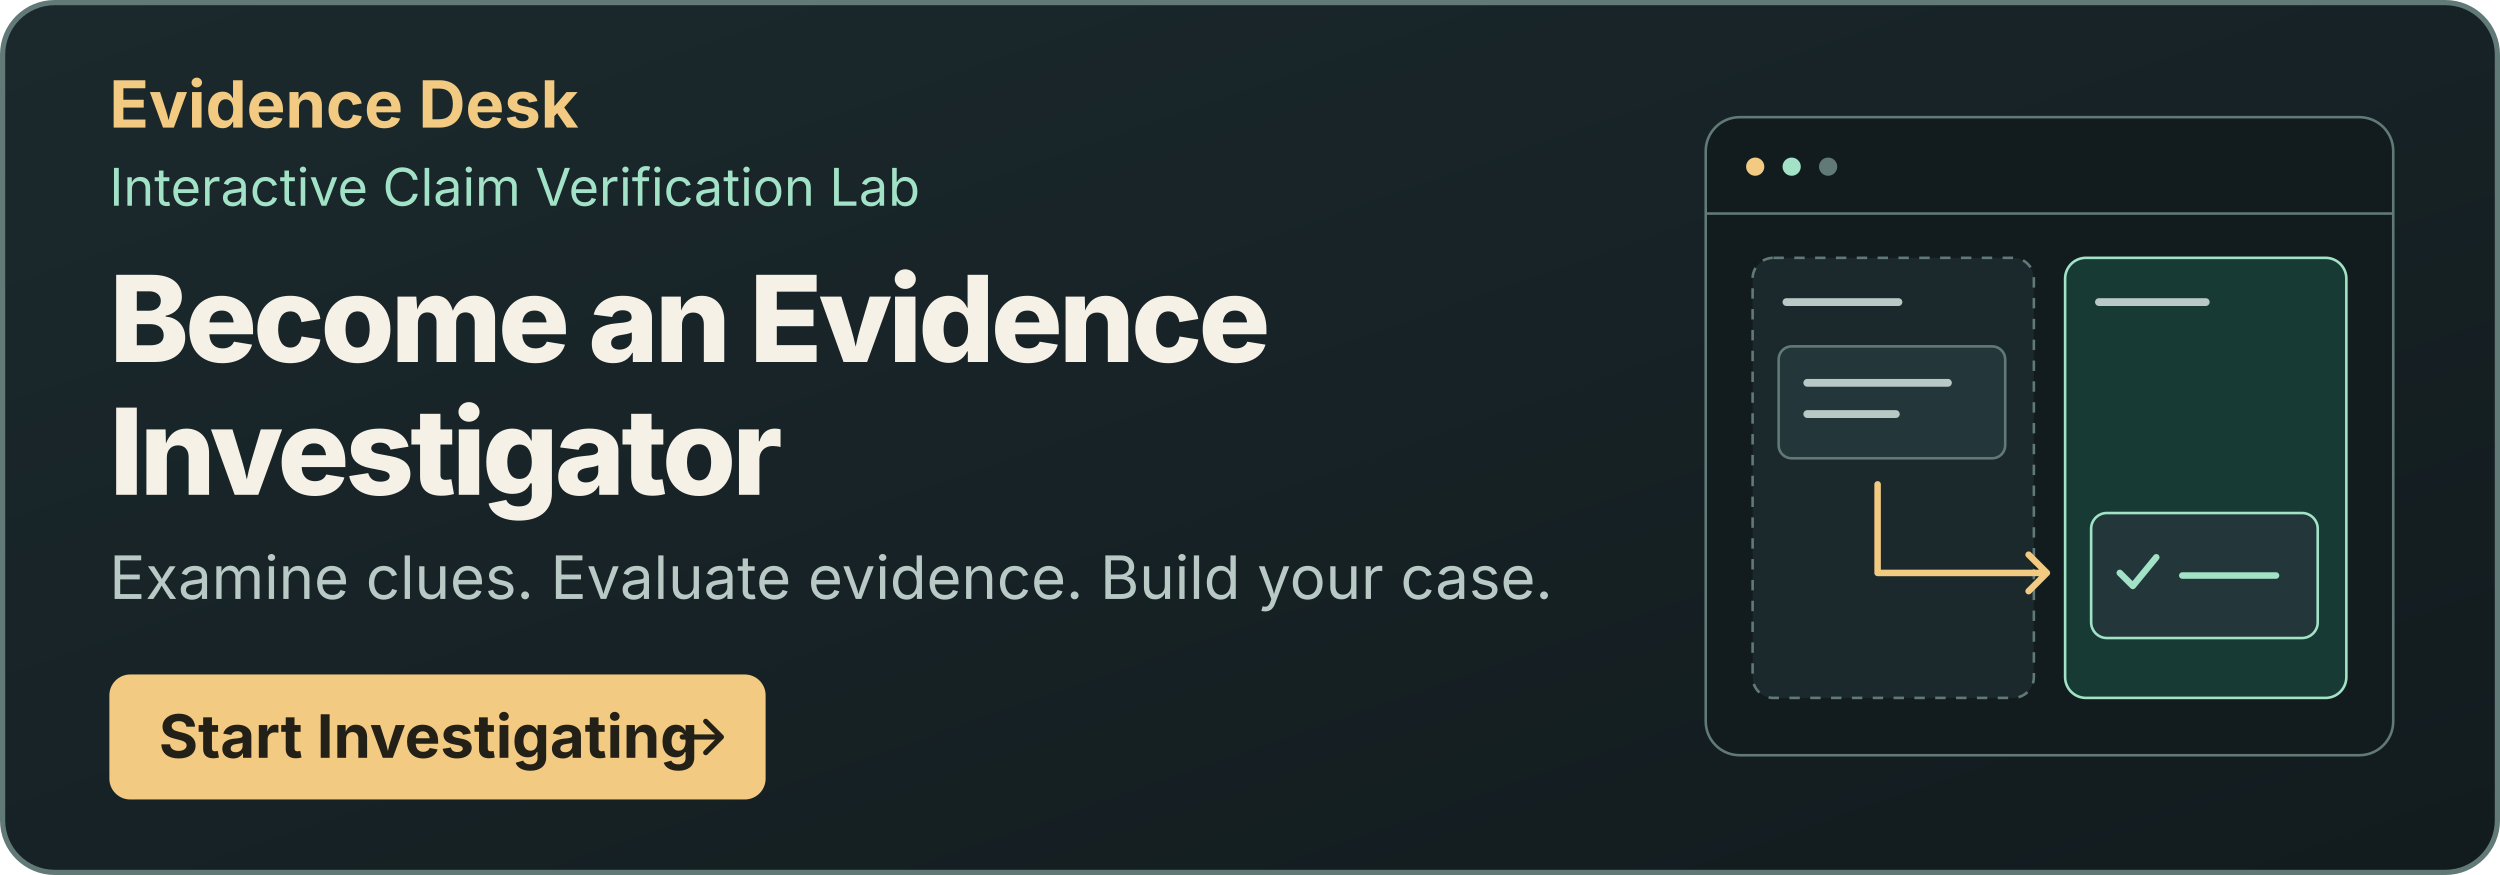
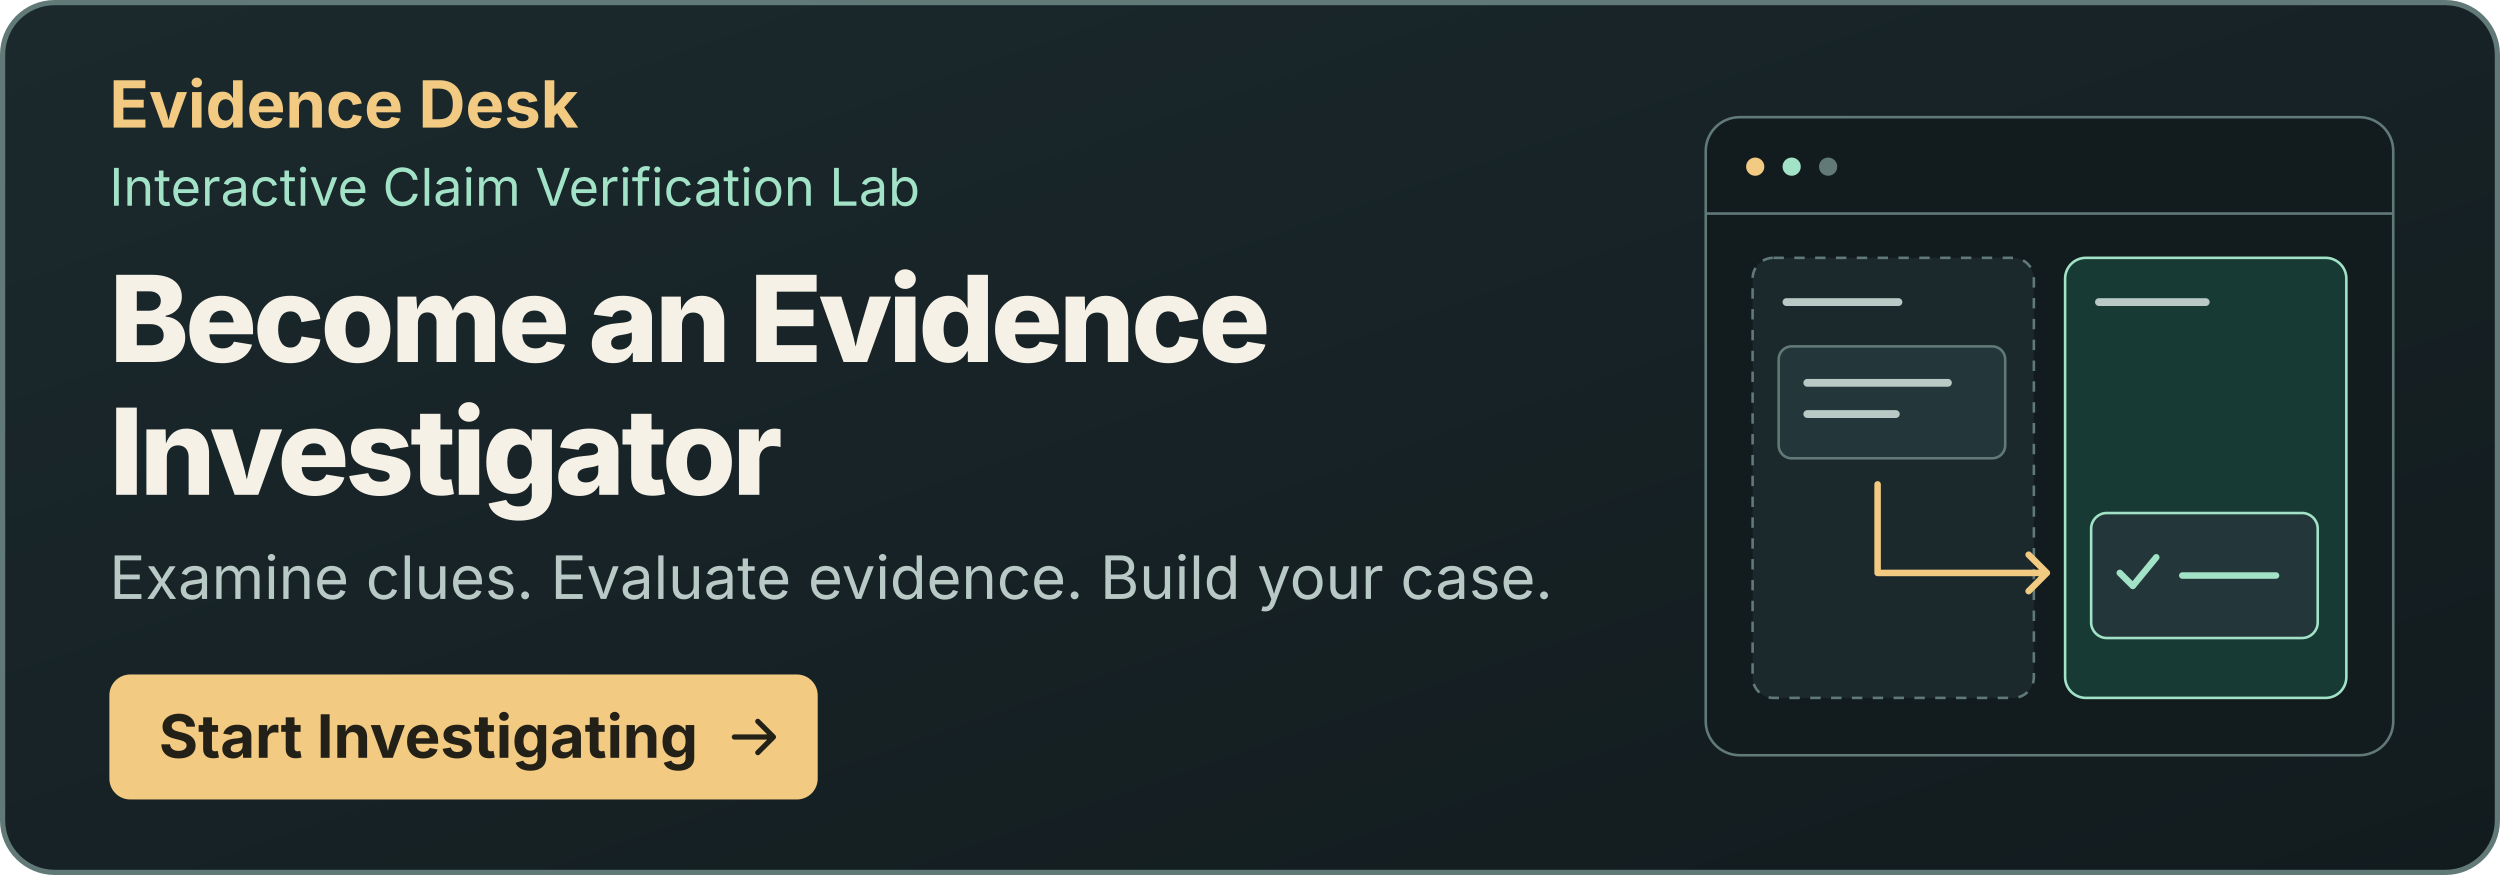
<svg xmlns="http://www.w3.org/2000/svg" width="960" height="336" viewBox="0 0 960 336" role="img" aria-labelledby="title description">
  <defs>
    <linearGradient id="desk" x2="1" y2="1">
      <stop stop-color="#1b292d" />
      <stop offset="1" stop-color="#121b1e" />
    </linearGradient>
  </defs>
  <rect x="1" y="1" width="958" height="334" rx="20" fill="url(#desk)" stroke="#617977" stroke-width="2" />
  <g font-family="system-ui, -apple-system, BlinkMacSystemFont, 'Segoe UI', sans-serif">
    <text x="42" y="49" fill="#f2ca82" font-size="25" font-weight="750">Evidence Desk</text>
    <text x="42" y="79" fill="#a2e2c7" font-size="20">Interactive Claim Verification Lab</text>
    <text x="42" y="139" fill="#f5f1e7" font-size="46" font-weight="800" letter-spacing="-1.5">Become an Evidence</text>
    <text x="42" y="190" fill="#f5f1e7" font-size="46" font-weight="800" letter-spacing="-1.5">Investigator</text>
    <text x="42" y="230" fill="#b9cac6" font-size="23">Examine clues. Evaluate evidence. Build your case.</text>
-     <rect x="42" y="259" width="252" height="48" rx="8" fill="#f2ca82" />
+     <rect x="42" y="259" width="272" height="48" rx="8" fill="#f2ca82" />
    <text x="61" y="291" fill="#232017" font-size="23" font-weight="750">Start Investigating</text>
-     <path d="M262 283h15m-6-6 6 6-6 6" fill="none" stroke="#232017" stroke-linecap="round" stroke-linejoin="round" stroke-width="2" />
+     <path d="M282 283h15m-6-6 6 6-6 6" fill="none" stroke="#232017" stroke-linecap="round" stroke-linejoin="round" stroke-width="2" />
  </g>
  <g aria-hidden="true">
    <rect x="655" y="45" width="264" height="245" rx="13" fill="#121b1e" stroke="#617977" />
    <path d="M655 82h264" stroke="#617977" />
    <circle cx="674" cy="64" r="3.5" fill="#f2ca82" />
    <circle cx="688" cy="64" r="3.5" fill="#a2e2c7" />
    <circle cx="702" cy="64" r="3.5" fill="#617977" />
    <rect x="673" y="99" width="108" height="169" rx="8" fill="#1b292d" stroke="#617977" stroke-dasharray="4 4" />
    <rect x="793" y="99" width="108" height="169" rx="8" fill="#173b34" stroke="#a2e2c7" />
    <path d="M686 116h43m77 0h41" stroke="#b9cac6" stroke-linecap="round" stroke-width="3" />
    <rect x="683" y="133" width="87" height="43" rx="5" fill="#23363a" stroke="#617977" />
    <path d="M694 147h54m-54 12h34" stroke="#b9cac6" stroke-linecap="round" stroke-width="3" />
    <path d="M721 186v34h65m-7-7 7 7-7 7" fill="none" stroke="#f2ca82" stroke-linecap="round" stroke-linejoin="round" stroke-width="2.5" />
    <rect x="803" y="197" width="87" height="48" rx="6" fill="#23363a" stroke="#a2e2c7" />
    <path d="m814 220 5 5 9-11m10 7h36" fill="none" stroke="#a2e2c7" stroke-linecap="round" stroke-linejoin="round" stroke-width="2.5" />
  </g>
</svg>
